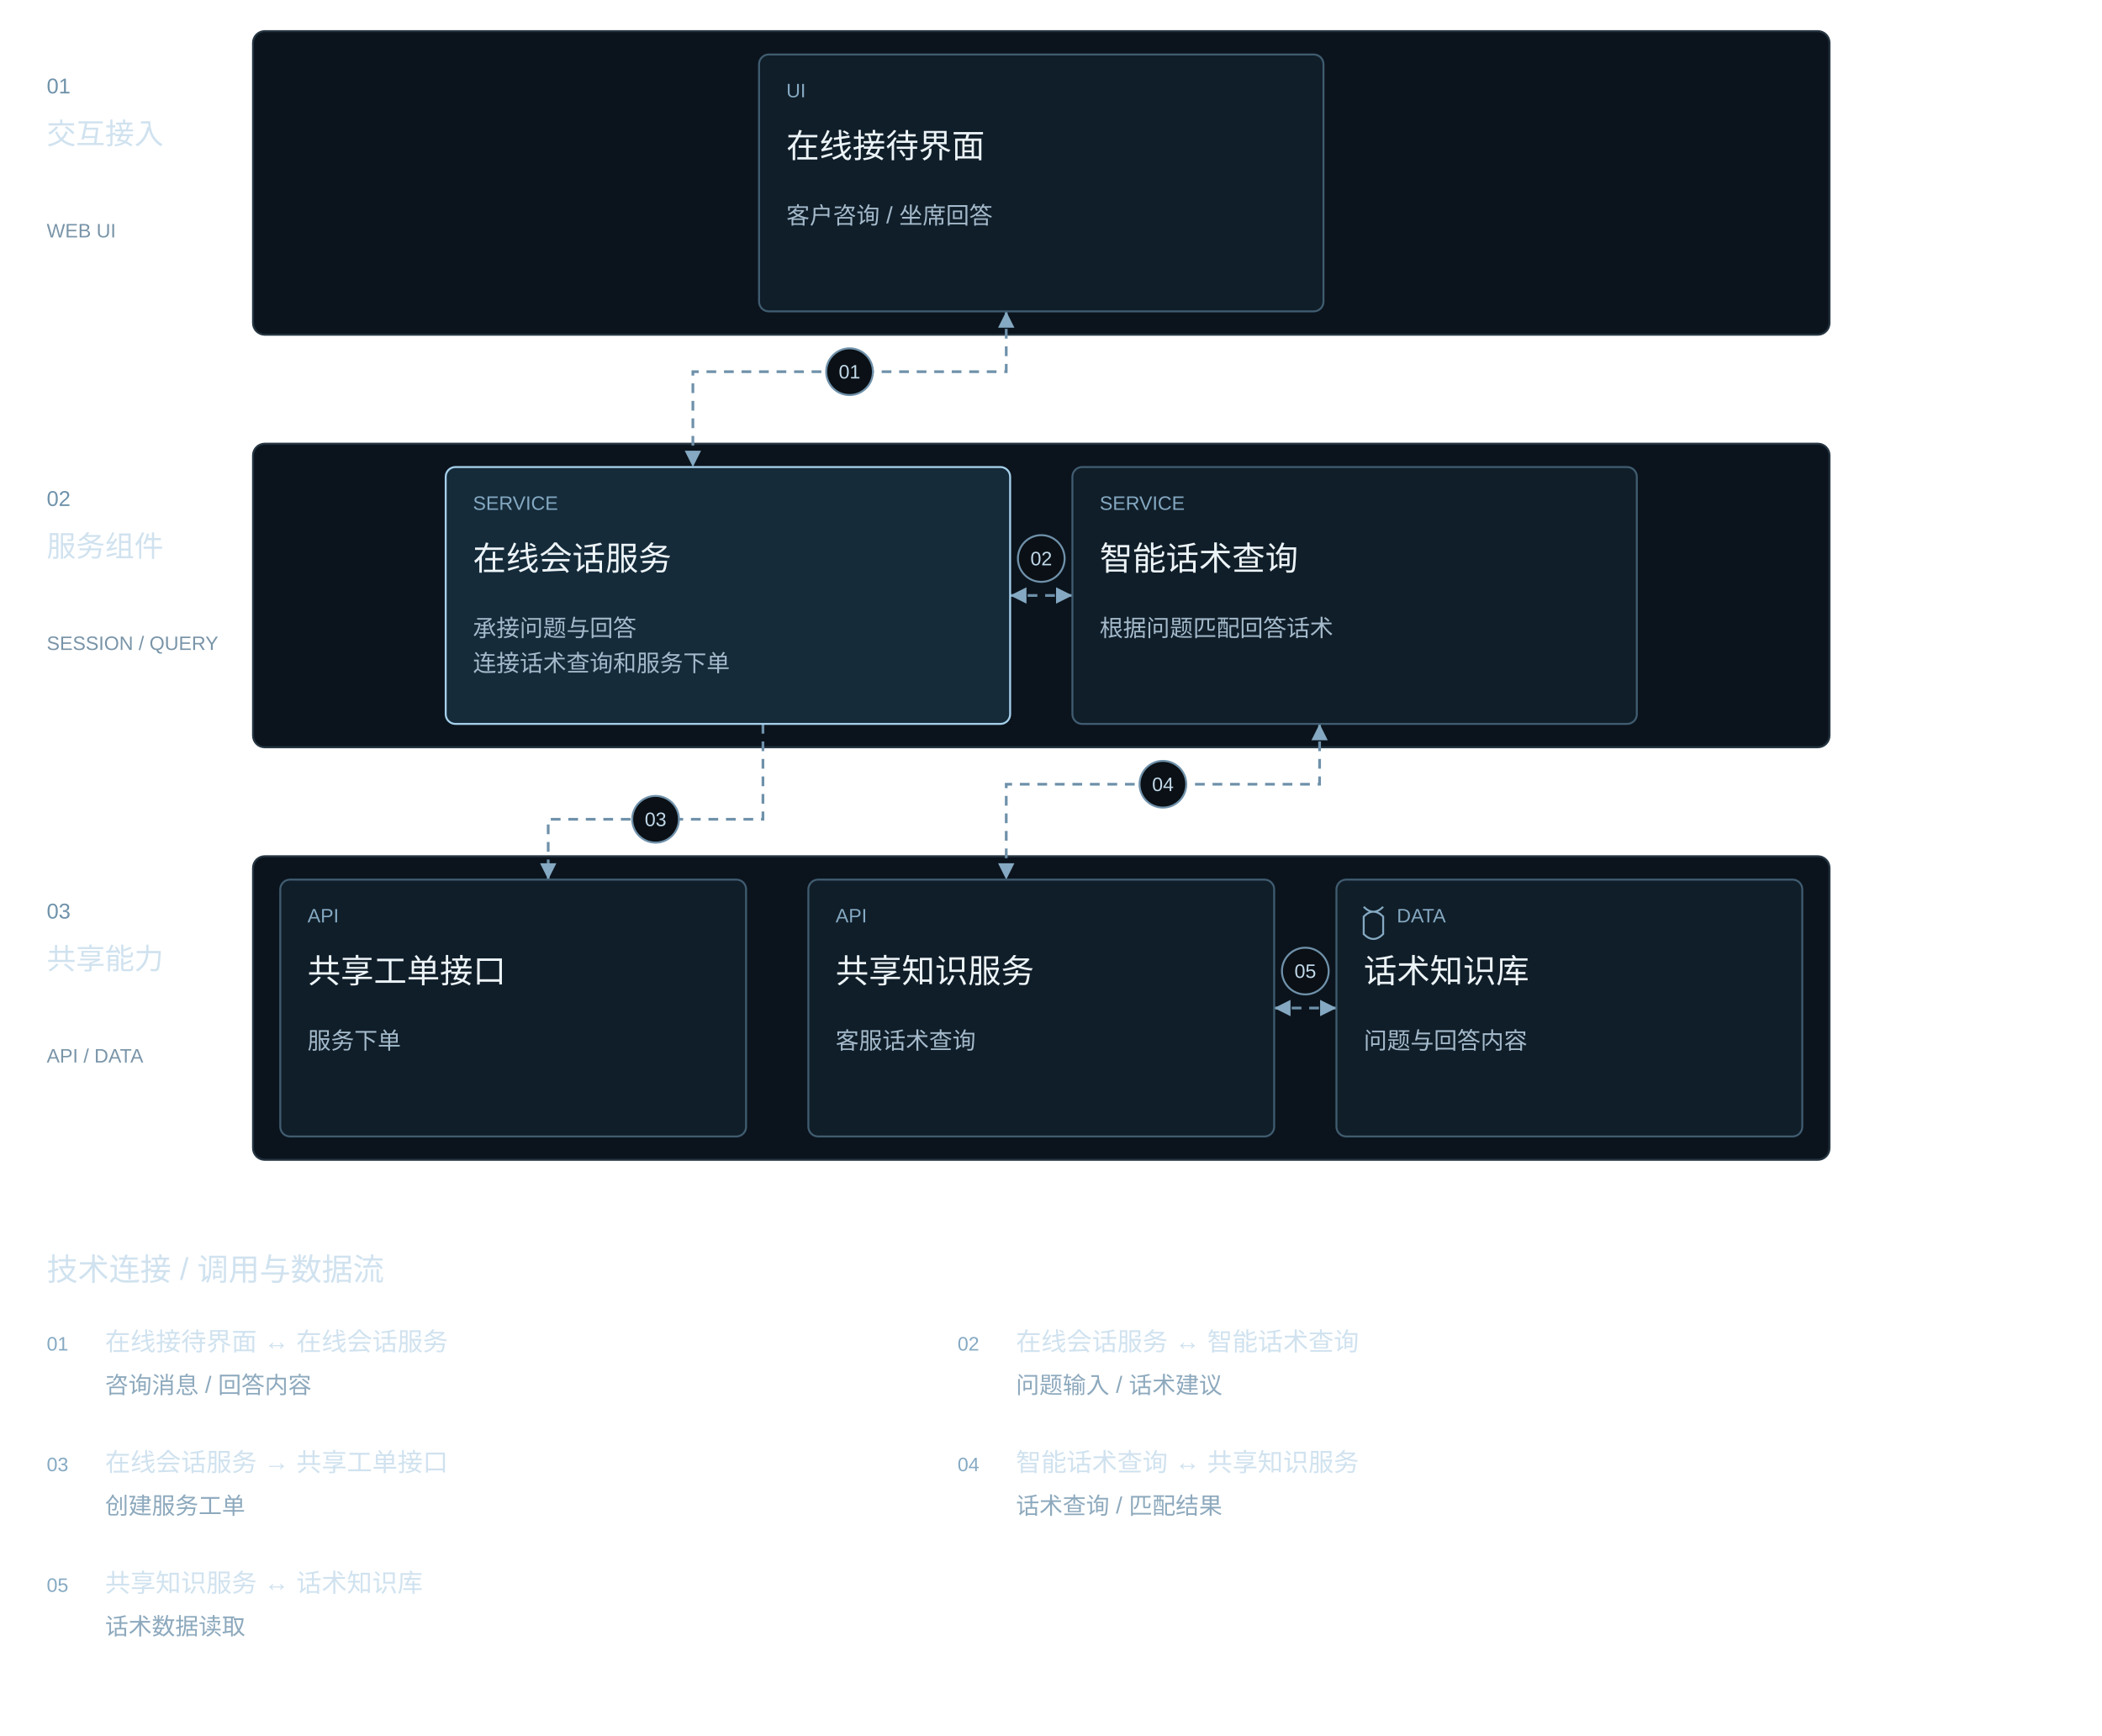
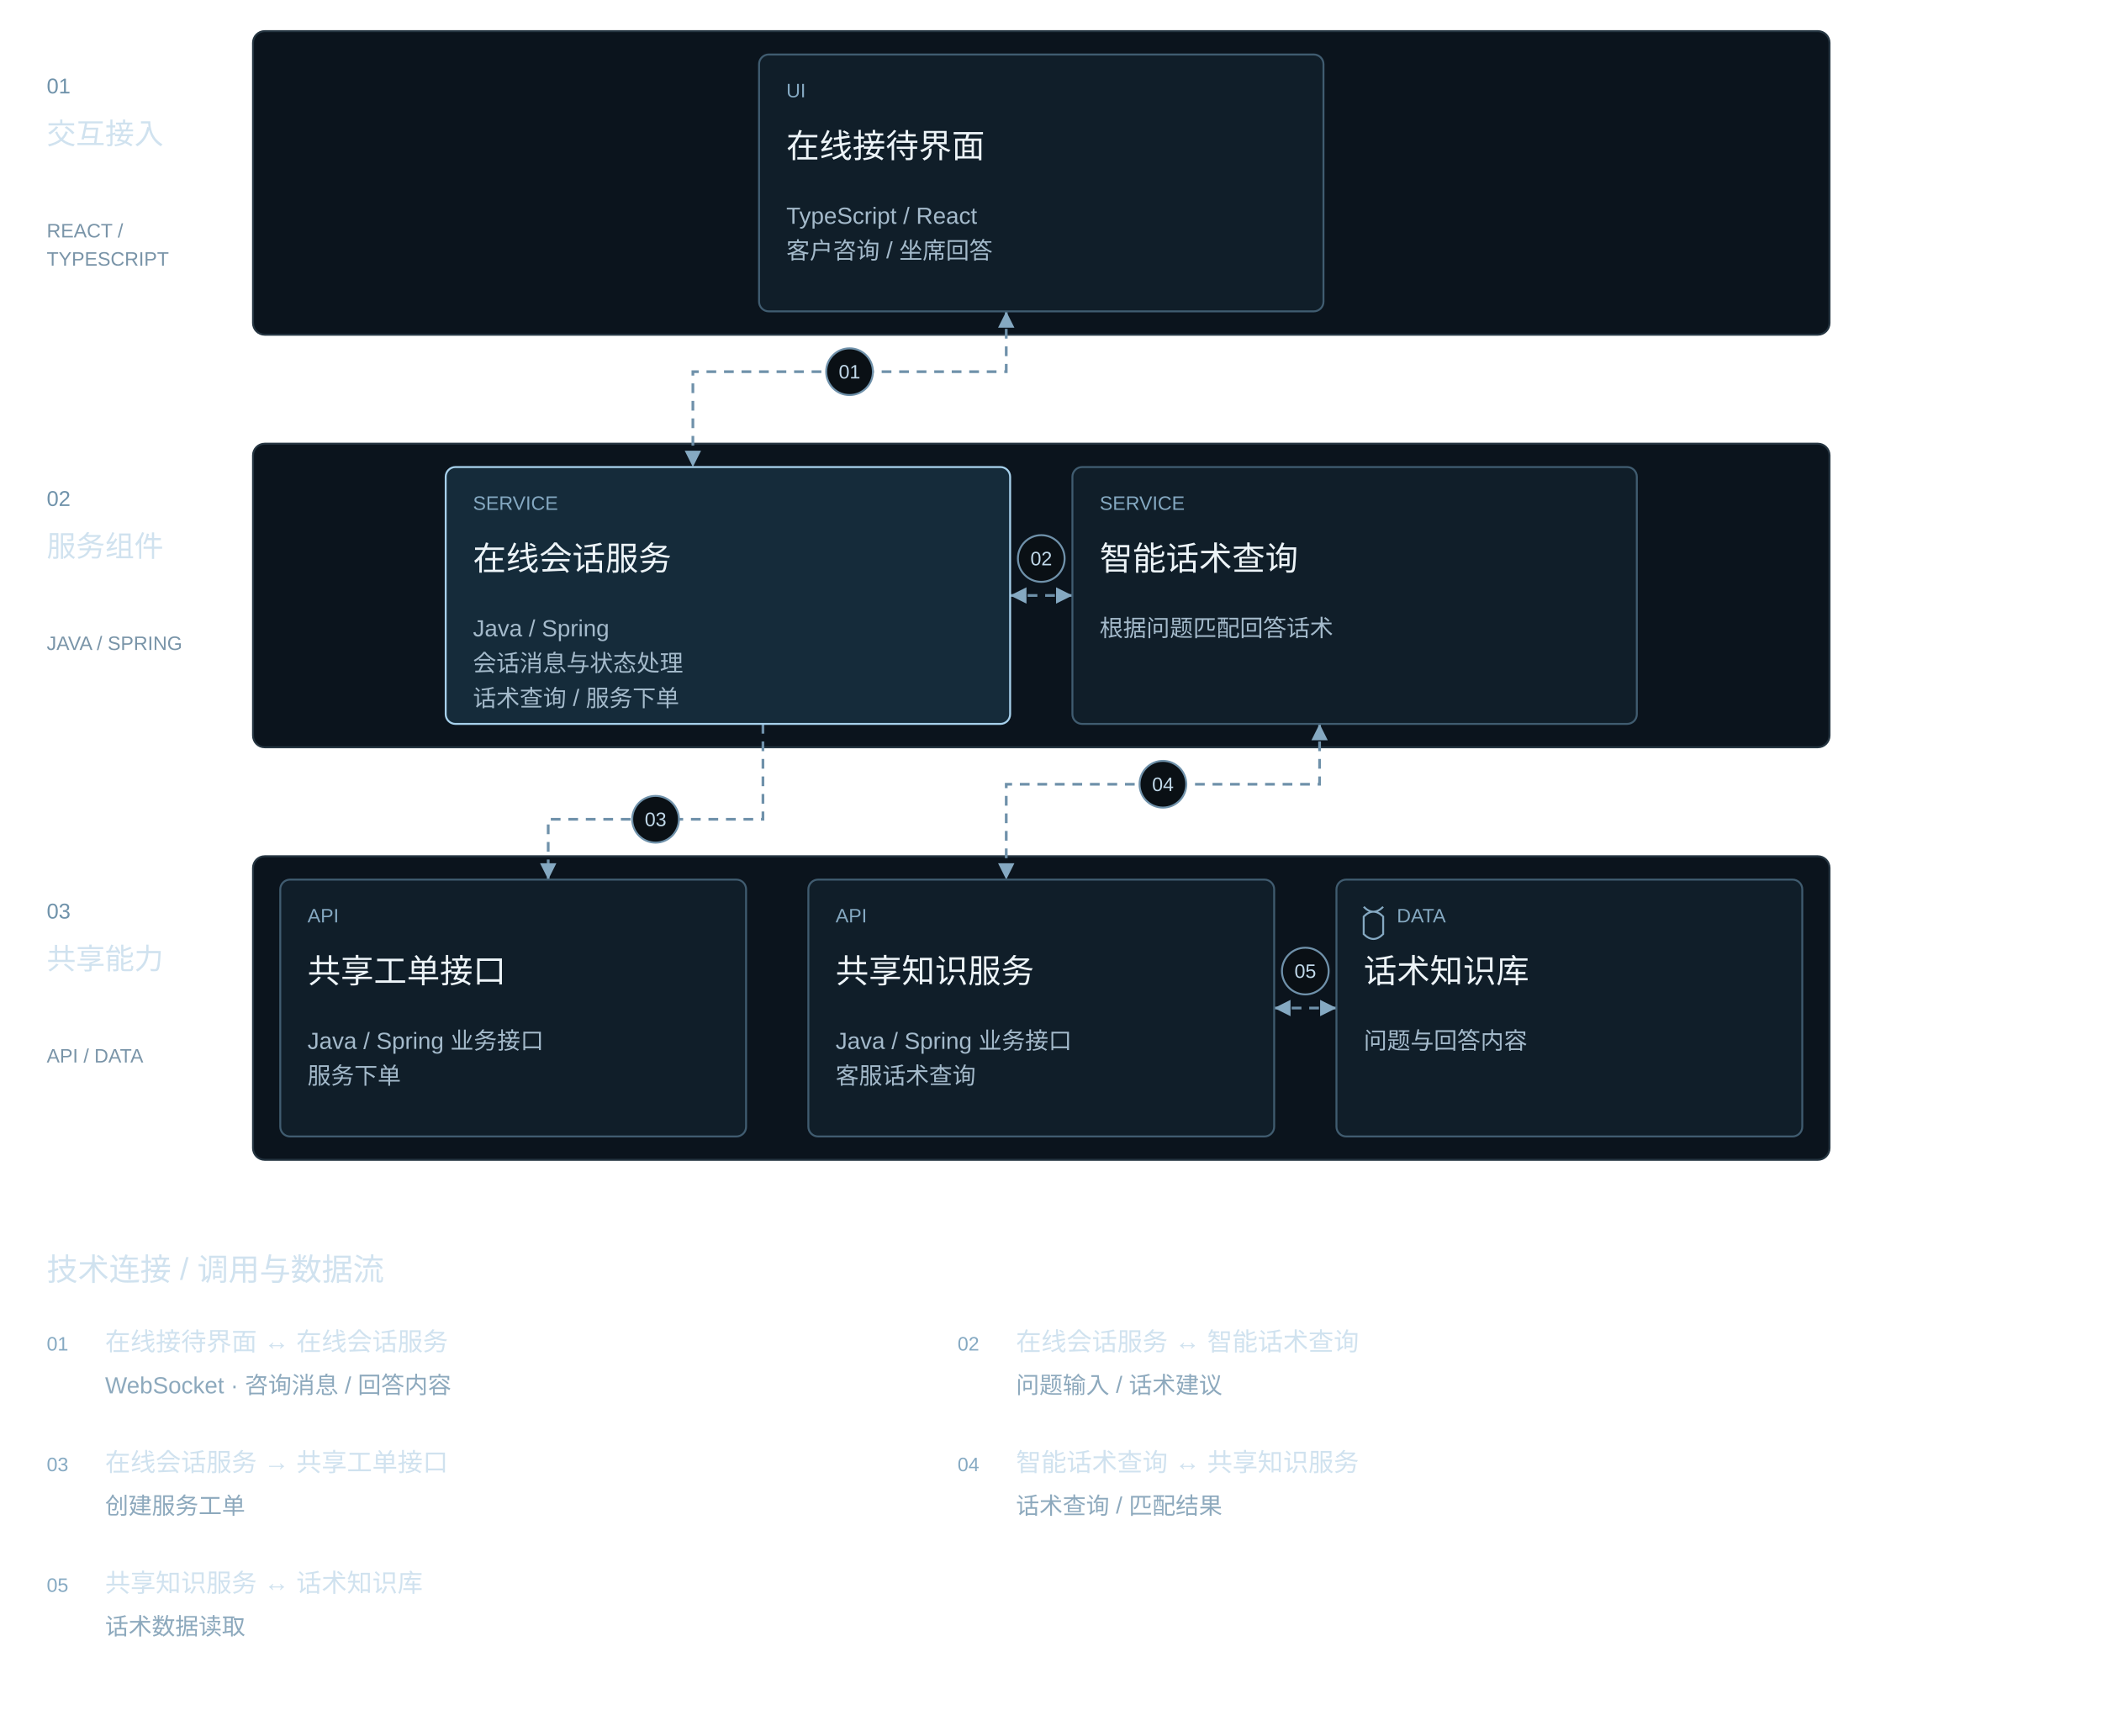
<svg xmlns="http://www.w3.org/2000/svg" viewBox="0 0 1080 892" role="img" aria-labelledby="title-customer-service-online desc-customer-service-online" style="font-family:Arial,'PingFang SC','Microsoft YaHei',sans-serif;background:#0a1015">
  <defs>
    <marker id="arrow-customer-service-online" viewBox="0 0 10 10" refX="10" refY="5" markerWidth="6" markerHeight="6" orient="auto-start-reverse">
      <path d="M0 0 L10 5 L0 10" fill="#85a9c2" />
    </marker>
  </defs>
  <g data-layer="access">
    <rect x="130" y="16" width="810" height="156" rx="6" fill="#0b141d" stroke="#253541" />
    <text x="24" y="48" fill="#6f92aa" font-size="11" text-anchor="start">
      <tspan x="24" dy="0">01</tspan>
    </text>
    <text x="24" y="74" fill="#d0e2ef" font-size="15" text-anchor="start">
      <tspan x="24" dy="0">交互接入</tspan>
    </text>
    <text x="24" y="122" fill="#7994a8" font-size="10" text-anchor="start">
-       <tspan x="24" dy="0">WEB UI</tspan>
+       <tspan x="24" dy="0">REACT /</tspan>
+       <tspan x="24" dy="14.5">TYPESCRIPT</tspan>
    </text>
  </g>
  <g data-layer="service">
    <rect x="130" y="228" width="810" height="156" rx="6" fill="#0b141d" stroke="#253541" />
    <text x="24" y="260" fill="#6f92aa" font-size="11" text-anchor="start">
      <tspan x="24" dy="0">02</tspan>
    </text>
    <text x="24" y="286" fill="#d0e2ef" font-size="15" text-anchor="start">
      <tspan x="24" dy="0">服务组件</tspan>
    </text>
    <text x="24" y="334" fill="#7994a8" font-size="10" text-anchor="start">
-       <tspan x="24" dy="0">SESSION / QUERY</tspan>
+       <tspan x="24" dy="0">JAVA / SPRING</tspan>
    </text>
  </g>
  <g data-layer="shared">
    <rect x="130" y="440" width="810" height="156" rx="6" fill="#0b141d" stroke="#253541" />
    <text x="24" y="472" fill="#6f92aa" font-size="11" text-anchor="start">
      <tspan x="24" dy="0">03</tspan>
    </text>
    <text x="24" y="498" fill="#d0e2ef" font-size="15" text-anchor="start">
      <tspan x="24" dy="0">共享能力</tspan>
    </text>
    <text x="24" y="546" fill="#7994a8" font-size="10" text-anchor="start">
      <tspan x="24" dy="0">API / DATA</tspan>
    </text>
  </g>
  <g data-edge="01">
    <path d="M517 160 V191 H356 V240" fill="none" stroke="#6f91aa" stroke-width="1.4" stroke-dasharray="5 4" marker-start="url(#arrow-customer-service-online)" marker-end="url(#arrow-customer-service-online)" />
    <circle cx="436.5" cy="191" r="12" fill="#0a1015" stroke="#6f91aa" />
    <text x="436.5" y="194.5" fill="#c1d9ea" font-size="10" text-anchor="middle">
      <tspan x="436.5" dy="0">01</tspan>
    </text>
  </g>
  <g data-edge="02">
    <path d="M519 306 H551" fill="none" stroke="#6f91aa" stroke-width="1.4" stroke-dasharray="5 4" marker-start="url(#arrow-customer-service-online)" marker-end="url(#arrow-customer-service-online)" />
    <circle cx="535" cy="287" r="12" fill="#0a1015" stroke="#6f91aa" />
    <text x="535" y="290.5" fill="#c1d9ea" font-size="10" text-anchor="middle">
      <tspan x="535" dy="0">02</tspan>
    </text>
  </g>
  <g data-edge="03">
    <path d="M392 372 V421 H281.667 V452" fill="none" stroke="#6f91aa" stroke-width="1.4" stroke-dasharray="5 4" marker-end="url(#arrow-customer-service-online)" />
    <circle cx="336.833" cy="421" r="12" fill="#0a1015" stroke="#6f91aa" />
    <text x="336.833" y="424.5" fill="#c1d9ea" font-size="10" text-anchor="middle">
      <tspan x="336.833" dy="0">03</tspan>
    </text>
  </g>
  <g data-edge="04">
    <path d="M678 372 V403 H517 V452" fill="none" stroke="#6f91aa" stroke-width="1.4" stroke-dasharray="5 4" marker-start="url(#arrow-customer-service-online)" marker-end="url(#arrow-customer-service-online)" />
    <circle cx="597.5" cy="403" r="12" fill="#0a1015" stroke="#6f91aa" />
    <text x="597.5" y="406.5" fill="#c1d9ea" font-size="10" text-anchor="middle">
      <tspan x="597.5" dy="0">04</tspan>
    </text>
  </g>
  <g data-edge="05">
    <path d="M654.667 518 H686.667" fill="none" stroke="#6f91aa" stroke-width="1.4" stroke-dasharray="5 4" marker-start="url(#arrow-customer-service-online)" marker-end="url(#arrow-customer-service-online)" />
    <circle cx="670.667" cy="499" r="12" fill="#0a1015" stroke="#6f91aa" />
    <text x="670.667" y="502.5" fill="#c1d9ea" font-size="10" text-anchor="middle">
      <tspan x="670.667" dy="0">05</tspan>
    </text>
  </g>
  <g data-node="ui">
    <rect x="390" y="28" width="290" height="132" rx="5" fill="#101e29" stroke="#405c70" />
    <text x="404" y="50" fill="#85a9c2" font-size="10" text-anchor="start">
      <tspan x="404" dy="0">UI</tspan>
    </text>
    <text x="404" y="81" fill="#edf4f8" font-size="17" text-anchor="start">
      <tspan x="404" dy="0">在线接待界面</tspan>
    </text>
    <text x="404" y="115" fill="#a4bacb" font-size="12" text-anchor="start">
-       <tspan x="404" dy="0">客户咨询 / 坐席回答</tspan>
+       <tspan x="404" dy="0">TypeScript / React</tspan>
+       <tspan x="404" dy="18">客户咨询 / 坐席回答</tspan>
    </text>
  </g>
  <g data-node="session">
    <rect x="229" y="240" width="290" height="132" rx="5" fill="#152b3a" stroke="#a6d0eb" />
    <text x="243" y="262" fill="#85a9c2" font-size="10" text-anchor="start">
      <tspan x="243" dy="0">SERVICE</tspan>
    </text>
    <text x="243" y="293" fill="#edf4f8" font-size="17" text-anchor="start">
      <tspan x="243" dy="0">在线会话服务</tspan>
    </text>
    <text x="243" y="327" fill="#a4bacb" font-size="12" text-anchor="start">
-       <tspan x="243" dy="0">承接问题与回答</tspan>
-       <tspan x="243" dy="18">连接话术查询和服务下单</tspan>
+       <tspan x="243" dy="0">Java / Spring</tspan>
+       <tspan x="243" dy="18">会话消息与状态处理</tspan>
+       <tspan x="243" dy="18">话术查询 / 服务下单</tspan>
    </text>
  </g>
  <g data-node="lookup">
    <rect x="551" y="240" width="290" height="132" rx="5" fill="#101e29" stroke="#405c70" />
    <text x="565" y="262" fill="#85a9c2" font-size="10" text-anchor="start">
      <tspan x="565" dy="0">SERVICE</tspan>
    </text>
    <text x="565" y="293" fill="#edf4f8" font-size="17" text-anchor="start">
      <tspan x="565" dy="0">智能话术查询</tspan>
    </text>
    <text x="565" y="327" fill="#a4bacb" font-size="12" text-anchor="start">
      <tspan x="565" dy="0">根据问题匹配回答话术</tspan>
    </text>
  </g>
  <g data-node="ticket">
    <rect x="144" y="452" width="239.333" height="132" rx="5" fill="#101e29" stroke="#405c70" />
    <text x="158" y="474" fill="#85a9c2" font-size="10" text-anchor="start">
      <tspan x="158" dy="0">API</tspan>
    </text>
    <text x="158" y="505" fill="#edf4f8" font-size="17" text-anchor="start">
      <tspan x="158" dy="0">共享工单接口</tspan>
    </text>
    <text x="158" y="539" fill="#a4bacb" font-size="12" text-anchor="start">
-       <tspan x="158" dy="0">服务下单</tspan>
+       <tspan x="158" dy="0">Java / Spring 业务接口</tspan>
+       <tspan x="158" dy="18">服务下单</tspan>
    </text>
  </g>
  <g data-node="knowledge">
    <rect x="415.333" y="452" width="239.333" height="132" rx="5" fill="#101e29" stroke="#405c70" />
    <text x="429.333" y="474" fill="#85a9c2" font-size="10" text-anchor="start">
      <tspan x="429.333" dy="0">API</tspan>
    </text>
    <text x="429.333" y="505" fill="#edf4f8" font-size="17" text-anchor="start">
      <tspan x="429.333" dy="0">共享知识服务</tspan>
    </text>
    <text x="429.333" y="539" fill="#a4bacb" font-size="12" text-anchor="start">
-       <tspan x="429.333" dy="0">客服话术查询</tspan>
+       <tspan x="429.333" dy="0">Java / Spring 业务接口</tspan>
+       <tspan x="429.333" dy="18">客服话术查询</tspan>
    </text>
  </g>
  <g data-node="store">
    <rect x="686.667" y="452" width="239.333" height="132" rx="5" fill="#101e29" stroke="#405c70" />
    <path d="M700.667 471 q5 -5 10 0 v9 q-5 5 -10 0 z m0 -5 q5 5 10 0" fill="none" stroke="#85a9c2" />
    <text x="717.667" y="474" fill="#85a9c2" font-size="10" text-anchor="start">
      <tspan x="717.667" dy="0">DATA</tspan>
    </text>
    <text x="700.667" y="505" fill="#edf4f8" font-size="17" text-anchor="start">
      <tspan x="700.667" dy="0">话术知识库</tspan>
    </text>
    <text x="700.667" y="539" fill="#a4bacb" font-size="12" text-anchor="start">
      <tspan x="700.667" dy="0">问题与回答内容</tspan>
    </text>
  </g>
  <text x="24" y="658" fill="#d0e2ef" font-size="16" text-anchor="start">
    <tspan x="24" dy="0">技术连接 / 调用与数据流</tspan>
  </text>
  <text x="24" y="694" fill="#85a9c2" font-size="10" text-anchor="start">
    <tspan x="24" dy="0">01</tspan>
  </text>
  <text x="54" y="694" fill="#d0e2ef" font-size="13" text-anchor="start">
    <tspan x="54" dy="0">在线接待界面 ↔ 在线会话服务</tspan>
  </text>
  <text x="54" y="716" fill="#8da9bd" font-size="12" text-anchor="start">
-     <tspan x="54" dy="0">咨询消息 / 回答内容</tspan>
+     <tspan x="54" dy="0">WebSocket · 咨询消息 / 回答内容</tspan>
  </text>
  <text x="492" y="694" fill="#85a9c2" font-size="10" text-anchor="start">
    <tspan x="492" dy="0">02</tspan>
  </text>
  <text x="522" y="694" fill="#d0e2ef" font-size="13" text-anchor="start">
    <tspan x="522" dy="0">在线会话服务 ↔ 智能话术查询</tspan>
  </text>
  <text x="522" y="716" fill="#8da9bd" font-size="12" text-anchor="start">
    <tspan x="522" dy="0">问题输入 / 话术建议</tspan>
  </text>
  <text x="24" y="756" fill="#85a9c2" font-size="10" text-anchor="start">
    <tspan x="24" dy="0">03</tspan>
  </text>
  <text x="54" y="756" fill="#d0e2ef" font-size="13" text-anchor="start">
    <tspan x="54" dy="0">在线会话服务 → 共享工单接口</tspan>
  </text>
  <text x="54" y="778" fill="#8da9bd" font-size="12" text-anchor="start">
    <tspan x="54" dy="0">创建服务工单</tspan>
  </text>
  <text x="492" y="756" fill="#85a9c2" font-size="10" text-anchor="start">
    <tspan x="492" dy="0">04</tspan>
  </text>
  <text x="522" y="756" fill="#d0e2ef" font-size="13" text-anchor="start">
    <tspan x="522" dy="0">智能话术查询 ↔ 共享知识服务</tspan>
  </text>
  <text x="522" y="778" fill="#8da9bd" font-size="12" text-anchor="start">
    <tspan x="522" dy="0">话术查询 / 匹配结果</tspan>
  </text>
  <text x="24" y="818" fill="#85a9c2" font-size="10" text-anchor="start">
    <tspan x="24" dy="0">05</tspan>
  </text>
  <text x="54" y="818" fill="#d0e2ef" font-size="13" text-anchor="start">
    <tspan x="54" dy="0">共享知识服务 ↔ 话术知识库</tspan>
  </text>
  <text x="54" y="840" fill="#8da9bd" font-size="12" text-anchor="start">
    <tspan x="54" dy="0">话术数据读取</tspan>
  </text>
</svg>
